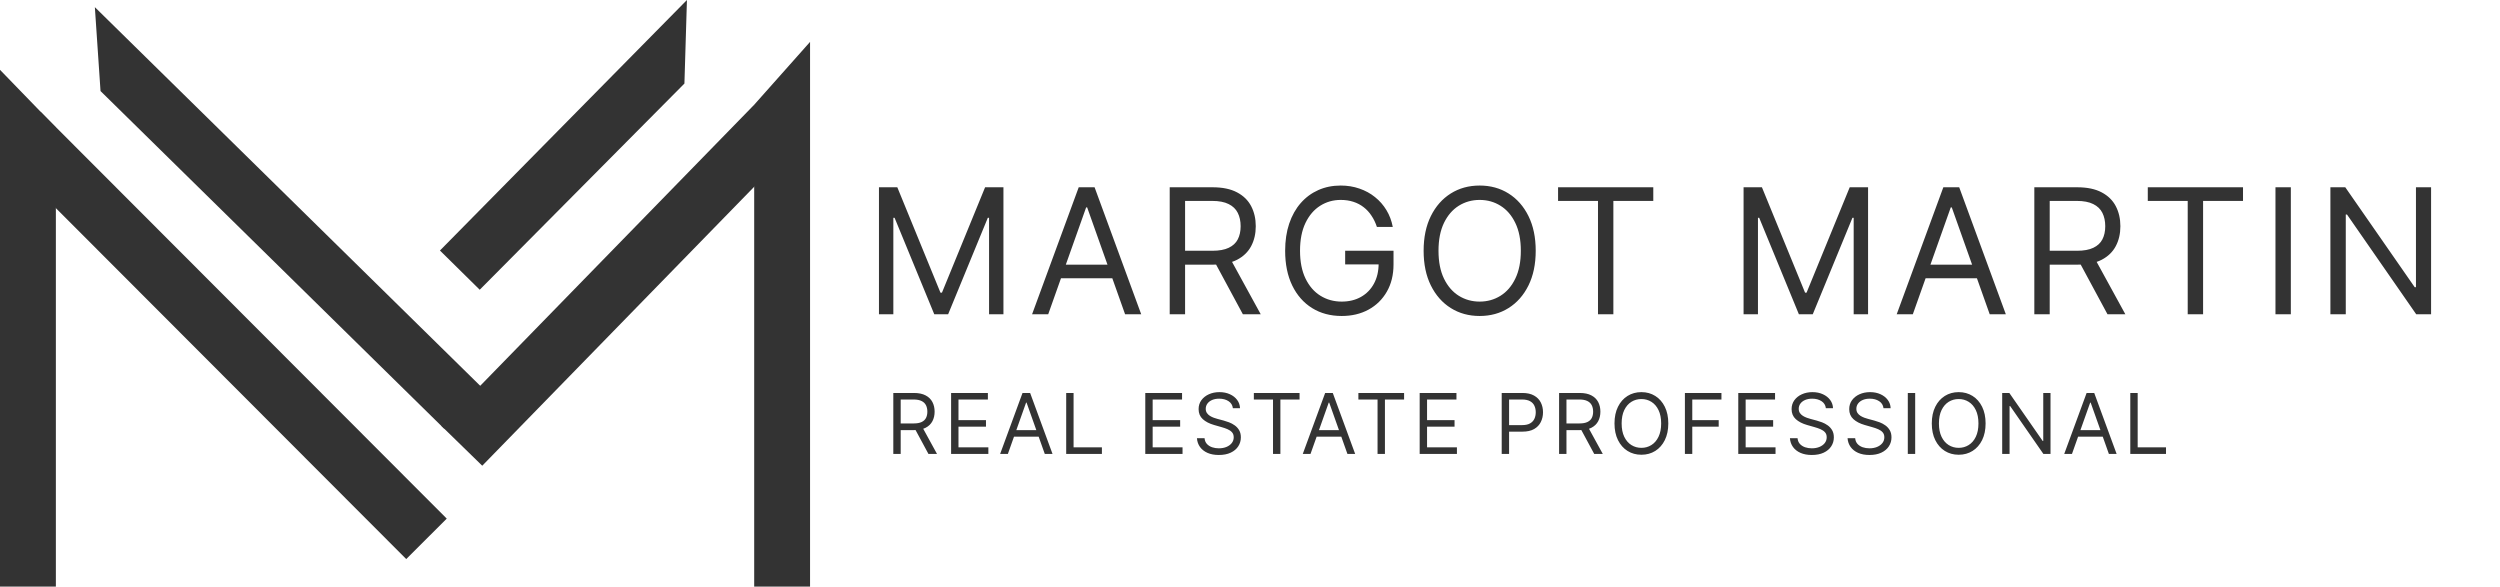
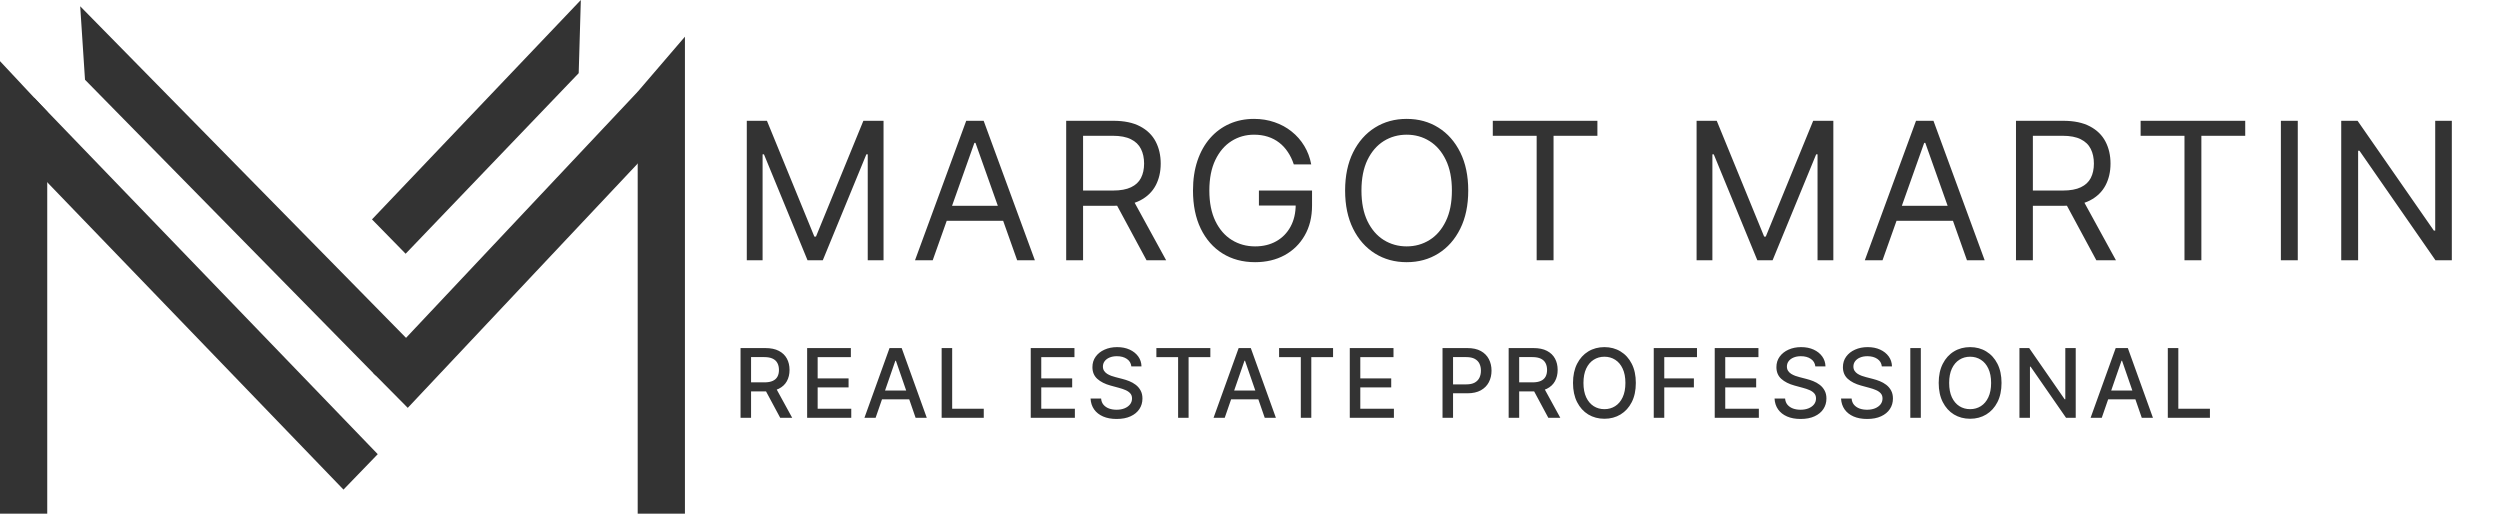
- <svg xmlns="http://www.w3.org/2000/svg" width="358" height="84" viewBox="0 0 358 84" fill="none">
-   <path d="M125.867 26.818H128.495L134.674 41.91H134.887L141.066 26.818H143.693V45H141.634V31.186H141.456L135.774 45H133.786L128.104 31.186H127.926V45H125.867V26.818ZM150.104 45H147.795L154.472 26.818H156.744L163.42 45H161.112L155.679 29.695H155.537L150.104 45ZM150.956 37.898H160.26V39.851H150.956V37.898ZM167.502 45V26.818H173.646C175.066 26.818 176.232 27.061 177.144 27.546C178.055 28.026 178.73 28.686 179.168 29.526C179.606 30.366 179.825 31.322 179.825 32.394C179.825 33.465 179.606 34.415 179.168 35.243C178.73 36.072 178.058 36.723 177.153 37.196C176.247 37.664 175.09 37.898 173.681 37.898H168.71V35.909H173.61C174.581 35.909 175.362 35.767 175.954 35.483C176.552 35.199 176.984 34.796 177.25 34.276C177.523 33.749 177.659 33.121 177.659 32.394C177.659 31.666 177.523 31.029 177.25 30.485C176.978 29.94 176.543 29.52 175.945 29.224C175.348 28.922 174.557 28.771 173.575 28.771H169.704V45H167.502ZM176.061 36.832L180.535 45H177.978L173.575 36.832H176.061ZM197.173 32.5C196.977 31.902 196.72 31.367 196.4 30.893C196.087 30.414 195.711 30.005 195.273 29.668C194.841 29.331 194.35 29.073 193.799 28.896C193.249 28.718 192.645 28.629 191.988 28.629C190.911 28.629 189.931 28.907 189.049 29.464C188.168 30.02 187.466 30.84 186.945 31.923C186.425 33.006 186.164 34.335 186.164 35.909C186.164 37.483 186.428 38.812 186.954 39.895C187.481 40.978 188.194 41.798 189.094 42.354C189.993 42.911 191.006 43.189 192.13 43.189C193.172 43.189 194.089 42.967 194.882 42.523C195.681 42.073 196.303 41.44 196.747 40.623C197.196 39.8 197.421 38.833 197.421 37.72L198.096 37.862H192.627V35.909H199.552V37.862C199.552 39.36 199.232 40.662 198.593 41.769C197.96 42.875 197.084 43.733 195.965 44.343C194.853 44.947 193.574 45.249 192.13 45.249C190.52 45.249 189.106 44.87 187.886 44.112C186.673 43.355 185.726 42.278 185.046 40.881C184.371 39.484 184.033 37.827 184.033 35.909C184.033 34.471 184.226 33.178 184.611 32.029C185.001 30.875 185.552 29.893 186.262 29.082C186.972 28.271 187.812 27.65 188.783 27.218C189.754 26.786 190.822 26.57 191.988 26.57C192.947 26.57 193.841 26.715 194.669 27.005C195.504 27.289 196.246 27.694 196.897 28.221C197.554 28.742 198.102 29.366 198.54 30.094C198.978 30.816 199.28 31.618 199.445 32.5H197.173ZM219.914 35.909C219.914 37.827 219.567 39.484 218.875 40.881C218.183 42.278 217.233 43.355 216.025 44.112C214.818 44.87 213.439 45.249 211.888 45.249C210.337 45.249 208.958 44.87 207.751 44.112C206.544 43.355 205.594 42.278 204.901 40.881C204.209 39.484 203.863 37.827 203.863 35.909C203.863 33.992 204.209 32.334 204.901 30.938C205.594 29.541 206.544 28.463 207.751 27.706C208.958 26.948 210.337 26.57 211.888 26.57C213.439 26.57 214.818 26.948 216.025 27.706C217.233 28.463 218.183 29.541 218.875 30.938C219.567 32.334 219.914 33.992 219.914 35.909ZM217.783 35.909C217.783 34.335 217.52 33.006 216.993 31.923C216.472 30.84 215.765 30.02 214.871 29.464C213.983 28.907 212.989 28.629 211.888 28.629C210.787 28.629 209.79 28.907 208.896 29.464C208.009 30.02 207.301 30.84 206.775 31.923C206.254 33.006 205.993 34.335 205.993 35.909C205.993 37.483 206.254 38.812 206.775 39.895C207.301 40.978 208.009 41.798 208.896 42.354C209.79 42.911 210.787 43.189 211.888 43.189C212.989 43.189 213.983 42.911 214.871 42.354C215.765 41.798 216.472 40.978 216.993 39.895C217.52 38.812 217.783 37.483 217.783 35.909ZM223.115 28.771V26.818H236.751V28.771H231.034V45H228.832V28.771H223.115ZM249.68 26.818H252.308L258.487 41.91H258.7L264.879 26.818H267.507V45H265.447V31.186H265.27L259.588 45H257.599L251.917 31.186H251.74V45H249.68V26.818ZM273.917 45H271.609L278.285 26.818H280.558L287.234 45H284.926L279.492 29.695H279.35L273.917 45ZM274.769 37.898H284.073V39.851H274.769V37.898ZM291.316 45V26.818H297.459C298.88 26.818 300.046 27.061 300.957 27.546C301.869 28.026 302.543 28.686 302.981 29.526C303.419 30.366 303.638 31.322 303.638 32.394C303.638 33.465 303.419 34.415 302.981 35.243C302.543 36.072 301.872 36.723 300.966 37.196C300.061 37.664 298.904 37.898 297.495 37.898H292.523V35.909H297.424C298.395 35.909 299.176 35.767 299.768 35.483C300.365 35.199 300.797 34.796 301.064 34.276C301.336 33.749 301.472 33.121 301.472 32.394C301.472 31.666 301.336 31.029 301.064 30.485C300.792 29.94 300.357 29.52 299.759 29.224C299.161 28.922 298.371 28.771 297.388 28.771H293.518V45H291.316ZM299.874 36.832L304.349 45H301.792L297.388 36.832H299.874ZM307.563 28.771V26.818H321.199V28.771H315.482V45H313.28V28.771H307.563ZM328.049 26.818V45H325.847V26.818H328.049ZM348.131 26.818V45H346L336.093 30.724H335.915V45H333.713V26.818H335.844L345.787 41.129H345.965V26.818H348.131Z" fill="#333333" />
-   <path d="M127.922 65V56.273H130.871C131.553 56.273 132.112 56.389 132.55 56.622C132.987 56.852 133.311 57.169 133.522 57.572C133.732 57.976 133.837 58.435 133.837 58.949C133.837 59.463 133.732 59.919 133.522 60.317C133.311 60.715 132.989 61.027 132.554 61.254C132.12 61.479 131.564 61.591 130.888 61.591H128.502V60.636H130.854C131.32 60.636 131.695 60.568 131.979 60.432C132.266 60.295 132.473 60.102 132.601 59.852C132.732 59.599 132.797 59.298 132.797 58.949C132.797 58.599 132.732 58.294 132.601 58.033C132.47 57.771 132.262 57.57 131.975 57.428C131.688 57.283 131.308 57.21 130.837 57.21H128.979V65H127.922ZM132.03 61.08L134.178 65H132.951L130.837 61.08H132.03ZM136.198 65V56.273H141.465V57.21H137.255V60.159H141.192V61.097H137.255V64.062H141.533V65H136.198ZM144.328 65H143.22L146.424 56.273H147.515L150.72 65H149.612L147.004 57.653H146.936L144.328 65ZM144.737 61.591H149.203V62.528H144.737V61.591ZM152.679 65V56.273H153.736V64.062H157.793V65H152.679ZM164.004 65V56.273H169.271V57.21H165.061V60.159H168.998V61.097H165.061V64.062H169.339V65H164.004ZM176.549 58.455C176.498 58.023 176.29 57.688 175.927 57.449C175.563 57.21 175.117 57.091 174.589 57.091C174.202 57.091 173.864 57.153 173.574 57.278C173.287 57.403 173.063 57.575 172.901 57.794C172.742 58.013 172.662 58.261 172.662 58.54C172.662 58.773 172.718 58.973 172.829 59.141C172.942 59.305 173.087 59.443 173.263 59.554C173.439 59.662 173.624 59.751 173.817 59.822C174.01 59.891 174.188 59.946 174.35 59.989L175.236 60.227C175.464 60.287 175.716 60.369 175.995 60.474C176.276 60.58 176.544 60.723 176.8 60.905C177.059 61.084 177.272 61.314 177.439 61.595C177.607 61.876 177.691 62.222 177.691 62.631C177.691 63.102 177.567 63.528 177.32 63.909C177.076 64.29 176.718 64.592 176.246 64.817C175.777 65.041 175.208 65.153 174.537 65.153C173.912 65.153 173.371 65.053 172.914 64.851C172.459 64.649 172.101 64.368 171.84 64.007C171.581 63.646 171.435 63.227 171.401 62.75H172.492C172.52 63.08 172.631 63.352 172.824 63.568C173.02 63.781 173.267 63.94 173.566 64.046C173.867 64.148 174.191 64.199 174.537 64.199C174.941 64.199 175.303 64.133 175.624 64.003C175.945 63.869 176.199 63.685 176.387 63.449C176.574 63.21 176.668 62.932 176.668 62.614C176.668 62.324 176.587 62.088 176.425 61.906C176.263 61.724 176.05 61.577 175.786 61.463C175.522 61.349 175.236 61.25 174.929 61.165L173.856 60.858C173.174 60.662 172.634 60.382 172.236 60.019C171.839 59.655 171.64 59.179 171.64 58.591C171.64 58.102 171.772 57.676 172.036 57.312C172.303 56.946 172.661 56.662 173.11 56.46C173.562 56.256 174.066 56.153 174.623 56.153C175.185 56.153 175.685 56.254 176.123 56.456C176.56 56.655 176.907 56.928 177.162 57.274C177.421 57.621 177.557 58.014 177.571 58.455H176.549ZM179.551 57.21V56.273H186.097V57.21H183.352V65H182.295V57.21H179.551ZM187.666 65H186.558L189.763 56.273H190.854L194.058 65H192.95L190.342 57.653H190.274L187.666 65ZM188.075 61.591H192.541V62.528H188.075V61.591ZM194.521 57.21V56.273H201.066V57.21H198.322V65H197.265V57.21H194.521ZM203.297 65V56.273H208.564V57.21H204.354V60.159H208.291V61.097H204.354V64.062H208.632V65H203.297ZM215.044 65V56.273H217.993C218.678 56.273 219.237 56.396 219.672 56.644C220.109 56.888 220.433 57.219 220.643 57.636C220.854 58.054 220.959 58.52 220.959 59.034C220.959 59.548 220.854 60.016 220.643 60.436C220.436 60.856 220.115 61.192 219.68 61.442C219.246 61.689 218.689 61.812 218.01 61.812H215.896V60.875H217.976C218.445 60.875 218.821 60.794 219.105 60.632C219.389 60.47 219.595 60.251 219.723 59.976C219.854 59.697 219.919 59.383 219.919 59.034C219.919 58.685 219.854 58.372 219.723 58.097C219.595 57.821 219.388 57.605 219.101 57.449C218.814 57.29 218.433 57.21 217.959 57.21H216.101V65H215.044ZM223.261 65V56.273H226.21C226.892 56.273 227.452 56.389 227.889 56.622C228.327 56.852 228.65 57.169 228.861 57.572C229.071 57.976 229.176 58.435 229.176 58.949C229.176 59.463 229.071 59.919 228.861 60.317C228.65 60.715 228.328 61.027 227.893 61.254C227.459 61.479 226.903 61.591 226.227 61.591H223.841V60.636H226.193C226.659 60.636 227.034 60.568 227.318 60.432C227.605 60.295 227.812 60.102 227.94 59.852C228.071 59.599 228.136 59.298 228.136 58.949C228.136 58.599 228.071 58.294 227.94 58.033C227.809 57.771 227.601 57.57 227.314 57.428C227.027 57.283 226.648 57.21 226.176 57.21H224.318V65H223.261ZM227.369 61.08L229.517 65H228.29L226.176 61.08H227.369ZM238.901 60.636C238.901 61.557 238.734 62.352 238.402 63.023C238.07 63.693 237.614 64.21 237.034 64.574C236.455 64.938 235.793 65.119 235.048 65.119C234.304 65.119 233.642 64.938 233.063 64.574C232.483 64.21 232.027 63.693 231.695 63.023C231.362 62.352 231.196 61.557 231.196 60.636C231.196 59.716 231.362 58.92 231.695 58.25C232.027 57.58 232.483 57.062 233.063 56.699C233.642 56.335 234.304 56.153 235.048 56.153C235.793 56.153 236.455 56.335 237.034 56.699C237.614 57.062 238.07 57.58 238.402 58.25C238.734 58.92 238.901 59.716 238.901 60.636ZM237.878 60.636C237.878 59.881 237.751 59.243 237.499 58.723C237.249 58.203 236.909 57.81 236.48 57.543C236.054 57.276 235.577 57.142 235.048 57.142C234.52 57.142 234.041 57.276 233.612 57.543C233.186 57.81 232.847 58.203 232.594 58.723C232.344 59.243 232.219 59.881 232.219 60.636C232.219 61.392 232.344 62.03 232.594 62.55C232.847 63.07 233.186 63.463 233.612 63.73C234.041 63.997 234.52 64.131 235.048 64.131C235.577 64.131 236.054 63.997 236.48 63.73C236.909 63.463 237.249 63.07 237.499 62.55C237.751 62.03 237.878 61.392 237.878 60.636ZM241.278 65V56.273H246.511V57.21H242.334V60.159H246.118V61.097H242.334V65H241.278ZM248.921 65V56.273H254.188V57.21H249.977V60.159H253.915V61.097H249.977V64.062H254.256V65H248.921ZM261.465 58.455C261.414 58.023 261.207 57.688 260.843 57.449C260.479 57.21 260.033 57.091 259.505 57.091C259.119 57.091 258.78 57.153 258.491 57.278C258.204 57.403 257.979 57.575 257.817 57.794C257.658 58.013 257.579 58.261 257.579 58.54C257.579 58.773 257.634 58.973 257.745 59.141C257.859 59.305 258.004 59.443 258.18 59.554C258.356 59.662 258.54 59.751 258.734 59.822C258.927 59.891 259.104 59.946 259.266 59.989L260.153 60.227C260.38 60.287 260.633 60.369 260.911 60.474C261.192 60.58 261.461 60.723 261.717 60.905C261.975 61.084 262.188 61.314 262.356 61.595C262.523 61.876 262.607 62.222 262.607 62.631C262.607 63.102 262.484 63.528 262.236 63.909C261.992 64.29 261.634 64.592 261.163 64.817C260.694 65.041 260.124 65.153 259.454 65.153C258.829 65.153 258.288 65.053 257.83 64.851C257.376 64.649 257.018 64.368 256.756 64.007C256.498 63.646 256.352 63.227 256.317 62.75H257.408C257.437 63.08 257.548 63.352 257.741 63.568C257.937 63.781 258.184 63.94 258.482 64.046C258.783 64.148 259.107 64.199 259.454 64.199C259.857 64.199 260.219 64.133 260.54 64.003C260.861 63.869 261.116 63.685 261.303 63.449C261.491 63.21 261.584 62.932 261.584 62.614C261.584 62.324 261.504 62.088 261.342 61.906C261.18 61.724 260.967 61.577 260.702 61.463C260.438 61.349 260.153 61.25 259.846 61.165L258.772 60.858C258.09 60.662 257.55 60.382 257.153 60.019C256.755 59.655 256.556 59.179 256.556 58.591C256.556 58.102 256.688 57.676 256.952 57.312C257.219 56.946 257.577 56.662 258.026 56.46C258.478 56.256 258.982 56.153 259.539 56.153C260.102 56.153 260.602 56.254 261.039 56.456C261.477 56.655 261.823 56.928 262.079 57.274C262.337 57.621 262.474 58.014 262.488 58.455H261.465ZM269.718 58.455C269.666 58.023 269.459 57.688 269.095 57.449C268.732 57.21 268.286 57.091 267.757 57.091C267.371 57.091 267.033 57.153 266.743 57.278C266.456 57.403 266.232 57.575 266.07 57.794C265.911 58.013 265.831 58.261 265.831 58.54C265.831 58.773 265.887 58.973 265.997 59.141C266.111 59.305 266.256 59.443 266.432 59.554C266.608 59.662 266.793 59.751 266.986 59.822C267.179 59.891 267.357 59.946 267.519 59.989L268.405 60.227C268.632 60.287 268.885 60.369 269.164 60.474C269.445 60.58 269.713 60.723 269.969 60.905C270.227 61.084 270.441 61.314 270.608 61.595C270.776 61.876 270.86 62.222 270.86 62.631C270.86 63.102 270.736 63.528 270.489 63.909C270.244 64.29 269.887 64.592 269.415 64.817C268.946 65.041 268.377 65.153 267.706 65.153C267.081 65.153 266.54 65.053 266.083 64.851C265.628 64.649 265.27 64.368 265.009 64.007C264.75 63.646 264.604 63.227 264.57 62.75H265.661C265.689 63.08 265.8 63.352 265.993 63.568C266.189 63.781 266.436 63.94 266.735 64.046C267.036 64.148 267.36 64.199 267.706 64.199C268.11 64.199 268.472 64.133 268.793 64.003C269.114 63.869 269.368 63.685 269.556 63.449C269.743 63.21 269.837 62.932 269.837 62.614C269.837 62.324 269.756 62.088 269.594 61.906C269.432 61.724 269.219 61.577 268.955 61.463C268.691 61.349 268.405 61.25 268.098 61.165L267.024 60.858C266.343 60.662 265.803 60.382 265.405 60.019C265.007 59.655 264.808 59.179 264.808 58.591C264.808 58.102 264.941 57.676 265.205 57.312C265.472 56.946 265.83 56.662 266.279 56.46C266.73 56.256 267.235 56.153 267.791 56.153C268.354 56.153 268.854 56.254 269.291 56.456C269.729 56.655 270.075 56.928 270.331 57.274C270.59 57.621 270.726 58.014 270.74 58.455H269.718ZM274.254 56.273V65H273.197V56.273H274.254ZM284.337 60.636C284.337 61.557 284.17 62.352 283.838 63.023C283.506 63.693 283.05 64.21 282.47 64.574C281.891 64.938 281.229 65.119 280.484 65.119C279.74 65.119 279.078 64.938 278.498 64.574C277.919 64.21 277.463 63.693 277.131 63.023C276.798 62.352 276.632 61.557 276.632 60.636C276.632 59.716 276.798 58.92 277.131 58.25C277.463 57.58 277.919 57.062 278.498 56.699C279.078 56.335 279.74 56.153 280.484 56.153C281.229 56.153 281.891 56.335 282.47 56.699C283.05 57.062 283.506 57.58 283.838 58.25C284.17 58.92 284.337 59.716 284.337 60.636ZM283.314 60.636C283.314 59.881 283.187 59.243 282.935 58.723C282.685 58.203 282.345 57.81 281.916 57.543C281.49 57.276 281.013 57.142 280.484 57.142C279.956 57.142 279.477 57.276 279.048 57.543C278.622 57.81 278.283 58.203 278.03 58.723C277.78 59.243 277.655 59.881 277.655 60.636C277.655 61.392 277.78 62.03 278.03 62.55C278.283 63.07 278.622 63.463 279.048 63.73C279.477 63.997 279.956 64.131 280.484 64.131C281.013 64.131 281.49 63.997 281.916 63.73C282.345 63.463 282.685 63.07 282.935 62.55C283.187 62.03 283.314 61.392 283.314 60.636ZM293.634 56.273V65H292.611L287.856 58.148H287.77V65H286.714V56.273H287.736L292.509 63.142H292.594V56.273H293.634ZM296.707 65H295.599L298.803 56.273H299.894L303.099 65H301.991L299.383 57.653H299.315L296.707 65ZM297.116 61.591H301.582V62.528H297.116V61.591ZM305.058 65V56.273H306.115V64.062H310.172V65H305.058Z" fill="#333333" />
-   <path d="M0 10L8 18.256V84H0V10Z" fill="#333333" />
-   <path d="M116 6L108 15V84H116V6Z" fill="#333333" />
-   <path d="M98.37 0L98.009 11.964L68.697 41.492L63 35.875L98.37 0Z" fill="#333333" />
-   <path d="M13.583 1.025L14.395 13.039L63.613 61.398L69.22 55.692L13.583 1.025Z" fill="#333333" />
-   <path d="M0 21.792L5.802 16L63.974 74.266L58.172 80.058L0 21.792Z" fill="#333333" />
-   <path d="M69.057 66.692L63.187 60.969L108 15L113.87 20.723L69.057 66.692Z" fill="#333333" />
+ <svg xmlns="http://www.w3.org/2000/svg" width="365" height="75" viewBox="0 0 365 75" fill="none">
+   <path d="M109.031 17.636H111.974L118.894 34.54H119.133L126.053 17.636H128.997V38H126.69V22.528H126.491L120.127 38H117.9L111.536 22.528H111.338V38H109.031V17.636ZM136.176 38H133.591L141.068 17.636H143.614L151.091 38H148.506L142.42 20.858H142.261L136.176 38ZM137.131 30.046H147.551V32.233H137.131V30.046ZM155.663 38V17.636H162.543C164.134 17.636 165.44 17.908 166.461 18.452C167.482 18.989 168.238 19.728 168.728 20.669C169.219 21.61 169.464 22.681 169.464 23.881C169.464 25.081 169.219 26.144 168.728 27.072C168.238 28 167.485 28.73 166.471 29.26C165.457 29.784 164.161 30.046 162.583 30.046H157.015V27.818H162.504C163.591 27.818 164.466 27.659 165.129 27.341C165.798 27.023 166.282 26.572 166.58 25.989C166.885 25.399 167.038 24.696 167.038 23.881C167.038 23.065 166.885 22.353 166.58 21.743C166.275 21.133 165.788 20.662 165.119 20.331C164.449 19.993 163.564 19.824 162.464 19.824H158.129V38H155.663ZM165.248 28.852L170.259 38H167.396L162.464 28.852H165.248ZM188.893 24C188.675 23.331 188.386 22.731 188.028 22.2C187.677 21.663 187.256 21.206 186.766 20.828C186.282 20.45 185.731 20.162 185.115 19.963C184.499 19.764 183.822 19.665 183.087 19.665C181.88 19.665 180.783 19.976 179.795 20.599C178.808 21.223 178.022 22.141 177.439 23.354C176.856 24.567 176.564 26.055 176.564 27.818C176.564 29.581 176.859 31.07 177.449 32.283C178.039 33.496 178.838 34.414 179.845 35.037C180.853 35.66 181.986 35.972 183.246 35.972C184.412 35.972 185.44 35.723 186.328 35.226C187.223 34.722 187.919 34.013 188.416 33.098C188.92 32.177 189.172 31.093 189.172 29.847L189.927 30.006H183.802V27.818H191.558V30.006C191.558 31.683 191.2 33.141 190.484 34.381C189.775 35.62 188.794 36.581 187.541 37.264C186.295 37.94 184.863 38.278 183.246 38.278C181.443 38.278 179.858 37.854 178.493 37.006C177.134 36.157 176.073 34.951 175.311 33.386C174.555 31.822 174.177 29.966 174.177 27.818C174.177 26.207 174.393 24.759 174.824 23.473C175.261 22.18 175.878 21.08 176.673 20.172C177.469 19.264 178.41 18.568 179.497 18.084C180.584 17.6 181.781 17.358 183.087 17.358C184.16 17.358 185.161 17.52 186.089 17.845C187.024 18.163 187.856 18.617 188.585 19.207C189.321 19.791 189.934 20.49 190.425 21.305C190.915 22.114 191.253 23.012 191.439 24H188.893ZM214.363 27.818C214.363 29.966 213.976 31.822 213.2 33.386C212.424 34.951 211.361 36.157 210.008 37.006C208.656 37.854 207.111 38.278 205.375 38.278C203.638 38.278 202.093 37.854 200.741 37.006C199.389 36.157 198.325 34.951 197.549 33.386C196.774 31.822 196.386 29.966 196.386 27.818C196.386 25.671 196.774 23.814 197.549 22.25C198.325 20.686 199.389 19.479 200.741 18.631C202.093 17.782 203.638 17.358 205.375 17.358C207.111 17.358 208.656 17.782 210.008 18.631C211.361 19.479 212.424 20.686 213.2 22.25C213.976 23.814 214.363 25.671 214.363 27.818ZM211.977 27.818C211.977 26.055 211.682 24.567 211.092 23.354C210.509 22.141 209.717 21.223 208.716 20.599C207.721 19.976 206.608 19.665 205.375 19.665C204.142 19.665 203.025 19.976 202.024 20.599C201.03 21.223 200.237 22.141 199.647 23.354C199.064 24.567 198.772 26.055 198.772 27.818C198.772 29.581 199.064 31.07 199.647 32.283C200.237 33.496 201.03 34.414 202.024 35.037C203.025 35.66 204.142 35.972 205.375 35.972C206.608 35.972 207.721 35.66 208.716 35.037C209.717 34.414 210.509 33.496 211.092 32.283C211.682 31.07 211.977 29.581 211.977 27.818ZM217.948 19.824V17.636H233.221V19.824H226.818V38H224.352V19.824H217.948ZM247.702 17.636H250.645L257.565 34.54H257.804L264.725 17.636H267.668V38H265.361V22.528H265.162L258.798 38H256.571L250.208 22.528H250.009V38H247.702V17.636ZM274.847 38H272.262L279.739 17.636H282.285L289.762 38H287.177L281.092 20.858H280.932L274.847 38ZM275.802 30.046H286.222V32.233H275.802V30.046ZM294.334 38V17.636H301.215C302.805 17.636 304.111 17.908 305.132 18.452C306.153 18.989 306.909 19.728 307.399 20.669C307.89 21.61 308.135 22.681 308.135 23.881C308.135 25.081 307.89 26.144 307.399 27.072C306.909 28 306.156 28.73 305.142 29.26C304.128 29.784 302.832 30.046 301.254 30.046H295.686V27.818H301.175C302.262 27.818 303.137 27.659 303.8 27.341C304.469 27.023 304.953 26.572 305.252 25.989C305.556 25.399 305.709 24.696 305.709 23.881C305.709 23.065 305.556 22.353 305.252 21.743C304.947 21.133 304.459 20.662 303.79 20.331C303.12 19.993 302.235 19.824 301.135 19.824H296.8V38H294.334ZM303.919 28.852L308.93 38H306.067L301.135 28.852H303.919ZM312.53 19.824V17.636H327.803V19.824H321.4V38H318.934V19.824H312.53ZM335.475 17.636V38H333.009V17.636H335.475ZM357.967 17.636V38H355.58L344.484 22.011H344.285V38H341.819V17.636H344.205L355.342 33.665H355.541V17.636H357.967Z" fill="#333333" />
+   <path d="M108.119 61V50.818H111.748C112.537 50.818 113.191 50.954 113.712 51.226C114.235 51.498 114.626 51.874 114.885 52.354C115.143 52.832 115.273 53.383 115.273 54.01C115.273 54.633 115.142 55.182 114.88 55.656C114.621 56.126 114.23 56.492 113.707 56.754C113.186 57.016 112.532 57.147 111.743 57.147H108.994V55.825H111.604C112.101 55.825 112.505 55.753 112.817 55.611C113.132 55.468 113.362 55.261 113.508 54.989C113.654 54.718 113.727 54.391 113.727 54.01C113.727 53.626 113.652 53.292 113.503 53.011C113.357 52.729 113.127 52.514 112.812 52.364C112.5 52.212 112.091 52.136 111.584 52.136H109.655V61H108.119ZM113.145 56.406L115.661 61H113.911L111.445 56.406H113.145ZM117.842 61V50.818H124.226V52.141H119.378V55.243H123.892V56.56H119.378V59.678H124.285V61H117.842ZM127.838 61H126.207L129.871 50.818H131.646L135.31 61H133.679L130.801 52.668H130.721L127.838 61ZM128.111 57.013H133.401V58.305H128.111V57.013ZM137.48 61V50.818H139.017V59.678H143.63V61H137.48ZM150.488 61V50.818H156.871V52.141H152.024V55.243H156.538V56.56H152.024V59.678H156.931V61H150.488ZM165.177 53.493C165.124 53.022 164.905 52.658 164.52 52.399C164.136 52.137 163.652 52.006 163.069 52.006C162.651 52.006 162.29 52.073 161.985 52.205C161.68 52.334 161.443 52.514 161.274 52.742C161.108 52.968 161.025 53.224 161.025 53.513C161.025 53.755 161.082 53.964 161.194 54.139C161.31 54.315 161.461 54.462 161.647 54.582C161.836 54.698 162.038 54.795 162.253 54.875C162.469 54.951 162.676 55.014 162.875 55.064L163.869 55.322C164.194 55.402 164.527 55.51 164.868 55.646C165.21 55.782 165.526 55.961 165.818 56.182C166.11 56.405 166.345 56.68 166.524 57.008C166.706 57.336 166.797 57.729 166.797 58.186C166.797 58.763 166.648 59.275 166.35 59.722C166.055 60.17 165.626 60.523 165.062 60.781C164.502 61.04 163.824 61.169 163.029 61.169C162.267 61.169 161.607 61.048 161.05 60.806C160.493 60.564 160.057 60.221 159.743 59.777C159.428 59.33 159.254 58.799 159.221 58.186H160.762C160.792 58.554 160.911 58.861 161.12 59.106C161.332 59.348 161.602 59.528 161.93 59.648C162.262 59.764 162.624 59.822 163.019 59.822C163.453 59.822 163.839 59.754 164.177 59.618C164.519 59.479 164.787 59.286 164.983 59.041C165.178 58.793 165.276 58.503 165.276 58.171C165.276 57.87 165.19 57.623 165.017 57.43C164.848 57.238 164.618 57.079 164.326 56.953C164.038 56.827 163.712 56.716 163.347 56.62L162.144 56.292C161.329 56.07 160.682 55.743 160.205 55.312C159.731 54.882 159.494 54.312 159.494 53.602C159.494 53.016 159.653 52.504 159.971 52.066C160.289 51.629 160.72 51.289 161.264 51.047C161.807 50.802 162.421 50.679 163.103 50.679C163.793 50.679 164.401 50.8 164.928 51.042C165.458 51.284 165.876 51.617 166.181 52.041C166.486 52.462 166.645 52.946 166.658 53.493H165.177ZM168.831 52.141V50.818H176.711V52.141H173.534V61H172.003V52.141H168.831ZM178.809 61H177.178L180.843 50.818H182.617L186.281 61H184.651L181.772 52.668H181.693L178.809 61ZM179.083 57.013H184.372V58.305H179.083V57.013ZM186.747 52.141V50.818H194.627V52.141H191.45V61H189.918V52.141H186.747ZM197.068 61V50.818H203.451V52.141H198.604V55.243H203.118V56.56H198.604V59.678H203.511V61H197.068ZM210.608 61V50.818H214.238C215.03 50.818 215.686 50.962 216.206 51.251C216.727 51.539 217.116 51.934 217.375 52.434C217.633 52.931 217.763 53.491 217.763 54.114C217.763 54.741 217.632 55.304 217.37 55.805C217.111 56.302 216.72 56.696 216.197 56.988C215.676 57.276 215.022 57.42 214.233 57.42H211.737V56.118H214.094C214.594 56.118 215 56.032 215.312 55.859C215.623 55.684 215.852 55.445 215.998 55.144C216.143 54.842 216.216 54.499 216.216 54.114C216.216 53.73 216.143 53.389 215.998 53.09C215.852 52.792 215.621 52.558 215.307 52.389C214.995 52.22 214.584 52.136 214.074 52.136H212.145V61H210.608ZM220.264 61V50.818H223.893C224.682 50.818 225.336 50.954 225.857 51.226C226.38 51.498 226.771 51.874 227.03 52.354C227.288 52.832 227.418 53.383 227.418 54.01C227.418 54.633 227.287 55.182 227.025 55.656C226.766 56.126 226.375 56.492 225.852 56.754C225.331 57.016 224.677 57.147 223.888 57.147H221.139V55.825H223.749C224.246 55.825 224.65 55.753 224.962 55.611C225.277 55.468 225.507 55.261 225.653 54.989C225.799 54.718 225.871 54.391 225.871 54.01C225.871 53.626 225.797 53.292 225.648 53.011C225.502 52.729 225.272 52.514 224.957 52.364C224.645 52.212 224.236 52.136 223.729 52.136H221.8V61H220.264ZM225.29 56.406L227.805 61H226.055L223.59 56.406H225.29ZM238.831 55.909C238.831 56.996 238.633 57.931 238.235 58.713C237.837 59.492 237.292 60.092 236.599 60.513C235.91 60.93 235.126 61.139 234.248 61.139C233.366 61.139 232.579 60.93 231.886 60.513C231.197 60.092 230.653 59.49 230.255 58.708C229.858 57.926 229.659 56.993 229.659 55.909C229.659 54.822 229.858 53.889 230.255 53.11C230.653 52.328 231.197 51.728 231.886 51.31C232.579 50.889 233.366 50.679 234.248 50.679C235.126 50.679 235.91 50.889 236.599 51.31C237.292 51.728 237.837 52.328 238.235 53.11C238.633 53.889 238.831 54.822 238.831 55.909ZM237.31 55.909C237.31 55.081 237.176 54.383 236.907 53.816C236.642 53.246 236.278 52.815 235.814 52.523C235.353 52.228 234.831 52.081 234.248 52.081C233.661 52.081 233.137 52.228 232.677 52.523C232.216 52.815 231.851 53.246 231.583 53.816C231.318 54.383 231.185 55.081 231.185 55.909C231.185 56.738 231.318 57.437 231.583 58.007C231.851 58.574 232.216 59.005 232.677 59.3C233.137 59.591 233.661 59.737 234.248 59.737C234.831 59.737 235.353 59.591 235.814 59.3C236.278 59.005 236.642 58.574 236.907 58.007C237.176 57.437 237.31 56.738 237.31 55.909ZM241.447 61V50.818H247.761V52.141H242.983V55.243H247.308V56.56H242.983V61H241.447ZM250.35 61V50.818H256.733V52.141H251.886V55.243H256.4V56.56H251.886V59.678H256.793V61H250.35ZM265.039 53.493C264.986 53.022 264.767 52.658 264.382 52.399C263.998 52.137 263.514 52.006 262.931 52.006C262.513 52.006 262.152 52.073 261.847 52.205C261.542 52.334 261.305 52.514 261.136 52.742C260.97 52.968 260.887 53.224 260.887 53.513C260.887 53.755 260.944 53.964 261.056 54.139C261.172 54.315 261.323 54.462 261.509 54.582C261.698 54.698 261.9 54.795 262.115 54.875C262.331 54.951 262.538 55.014 262.737 55.064L263.731 55.322C264.056 55.402 264.389 55.51 264.73 55.646C265.072 55.782 265.388 55.961 265.68 56.182C265.972 56.405 266.207 56.68 266.386 57.008C266.568 57.336 266.659 57.729 266.659 58.186C266.659 58.763 266.51 59.275 266.212 59.722C265.917 60.17 265.488 60.523 264.924 60.781C264.364 61.04 263.686 61.169 262.891 61.169C262.129 61.169 261.469 61.048 260.912 60.806C260.355 60.564 259.92 60.221 259.605 59.777C259.29 59.33 259.116 58.799 259.083 58.186H260.624C260.654 58.554 260.773 58.861 260.982 59.106C261.194 59.348 261.464 59.528 261.792 59.648C262.124 59.764 262.487 59.822 262.881 59.822C263.315 59.822 263.701 59.754 264.039 59.618C264.381 59.479 264.649 59.286 264.845 59.041C265.04 58.793 265.138 58.503 265.138 58.171C265.138 57.87 265.052 57.623 264.88 57.43C264.711 57.238 264.48 57.079 264.189 56.953C263.9 56.827 263.574 56.716 263.209 56.62L262.006 56.292C261.191 56.07 260.544 55.743 260.067 55.312C259.593 54.882 259.356 54.312 259.356 53.602C259.356 53.016 259.515 52.504 259.833 52.066C260.152 51.629 260.582 51.289 261.126 51.047C261.67 50.802 262.283 50.679 262.966 50.679C263.655 50.679 264.263 50.8 264.79 51.042C265.32 51.284 265.738 51.617 266.043 52.041C266.348 52.462 266.507 52.946 266.52 53.493H265.039ZM274.748 53.493C274.695 53.022 274.477 52.658 274.092 52.399C273.708 52.137 273.224 52.006 272.64 52.006C272.223 52.006 271.862 52.073 271.557 52.205C271.252 52.334 271.015 52.514 270.846 52.742C270.68 52.968 270.597 53.224 270.597 53.513C270.597 53.755 270.654 53.964 270.766 54.139C270.882 54.315 271.033 54.462 271.219 54.582C271.408 54.698 271.61 54.795 271.825 54.875C272.041 54.951 272.248 55.014 272.447 55.064L273.441 55.322C273.766 55.402 274.099 55.51 274.44 55.646C274.782 55.782 275.098 55.961 275.39 56.182C275.681 56.405 275.917 56.68 276.096 57.008C276.278 57.336 276.369 57.729 276.369 58.186C276.369 58.763 276.22 59.275 275.922 59.722C275.627 60.17 275.198 60.523 274.634 60.781C274.074 61.04 273.396 61.169 272.601 61.169C271.838 61.169 271.179 61.048 270.622 60.806C270.065 60.564 269.629 60.221 269.314 59.777C269 59.33 268.826 58.799 268.792 58.186H270.334C270.364 58.554 270.483 58.861 270.692 59.106C270.904 59.348 271.174 59.528 271.502 59.648C271.833 59.764 272.196 59.822 272.591 59.822C273.025 59.822 273.411 59.754 273.749 59.618C274.091 59.479 274.359 59.286 274.555 59.041C274.75 58.793 274.848 58.503 274.848 58.171C274.848 57.87 274.762 57.623 274.589 57.43C274.42 57.238 274.19 57.079 273.898 56.953C273.61 56.827 273.283 56.716 272.919 56.62L271.716 56.292C270.9 56.07 270.254 55.743 269.777 55.312C269.303 54.882 269.066 54.312 269.066 53.602C269.066 53.016 269.225 52.504 269.543 52.066C269.861 51.629 270.292 51.289 270.836 51.047C271.379 50.802 271.993 50.679 272.675 50.679C273.365 50.679 273.973 50.8 274.5 51.042C275.03 51.284 275.448 51.617 275.753 52.041C276.058 52.462 276.217 52.946 276.23 53.493H274.748ZM280.441 50.818V61H278.905V50.818H280.441ZM292.223 55.909C292.223 56.996 292.024 57.931 291.626 58.713C291.229 59.492 290.683 60.092 289.991 60.513C289.301 60.93 288.517 61.139 287.639 61.139C286.757 61.139 285.97 60.93 285.278 60.513C284.588 60.092 284.045 59.49 283.647 58.708C283.249 57.926 283.05 56.993 283.05 55.909C283.05 54.822 283.249 53.889 283.647 53.11C284.045 52.328 284.588 51.728 285.278 51.31C285.97 50.889 286.757 50.679 287.639 50.679C288.517 50.679 289.301 50.889 289.991 51.31C290.683 51.728 291.229 52.328 291.626 53.11C292.024 53.889 292.223 54.822 292.223 55.909ZM290.702 55.909C290.702 55.081 290.567 54.383 290.299 53.816C290.034 53.246 289.669 52.815 289.205 52.523C288.744 52.228 288.222 52.081 287.639 52.081C287.052 52.081 286.529 52.228 286.068 52.523C285.607 52.815 285.243 53.246 284.974 53.816C284.709 54.383 284.577 55.081 284.577 55.909C284.577 56.738 284.709 57.437 284.974 58.007C285.243 58.574 285.607 59.005 286.068 59.3C286.529 59.591 287.052 59.737 287.639 59.737C288.222 59.737 288.744 59.591 289.205 59.3C289.669 59.005 290.034 58.574 290.299 58.007C290.567 57.437 290.702 56.738 290.702 55.909ZM303.056 50.818V61H301.644L296.469 53.533H296.374V61H294.838V50.818H296.26L301.44 58.295H301.535V50.818H303.056ZM306.857 61H305.227L308.891 50.818H310.665L314.33 61H312.699L309.82 52.668H309.741L306.857 61ZM307.131 57.013H312.42V58.305H307.131V57.013ZM316.5 61V50.818H318.036V59.678H322.65V61H316.5Z" fill="#333333" />
+   <path d="M0 8.929L6.897 16.3V75H0V8.929Z" fill="#333333" />
+   <path d="M100 5.357L93.103 13.393V75H100V5.357Z" fill="#333333" />
+   <path d="M84.802 0L84.49 10.682L59.221 37.046L54.31 32.031L84.802 0Z" fill="#333333" />
+   <path d="M11.709 0.915L12.41 11.642L54.839 54.82L59.672 49.725L11.709 0.915Z" fill="#333333" />
+   <path d="M0 19.457L5.002 14.286L55.15 66.309L50.148 71.481L0 19.457Z" fill="#333333" />
+   <path d="M59.532 59.547L54.471 54.437L93.103 13.393L98.164 18.502L59.532 59.547Z" fill="#333333" />
</svg>
